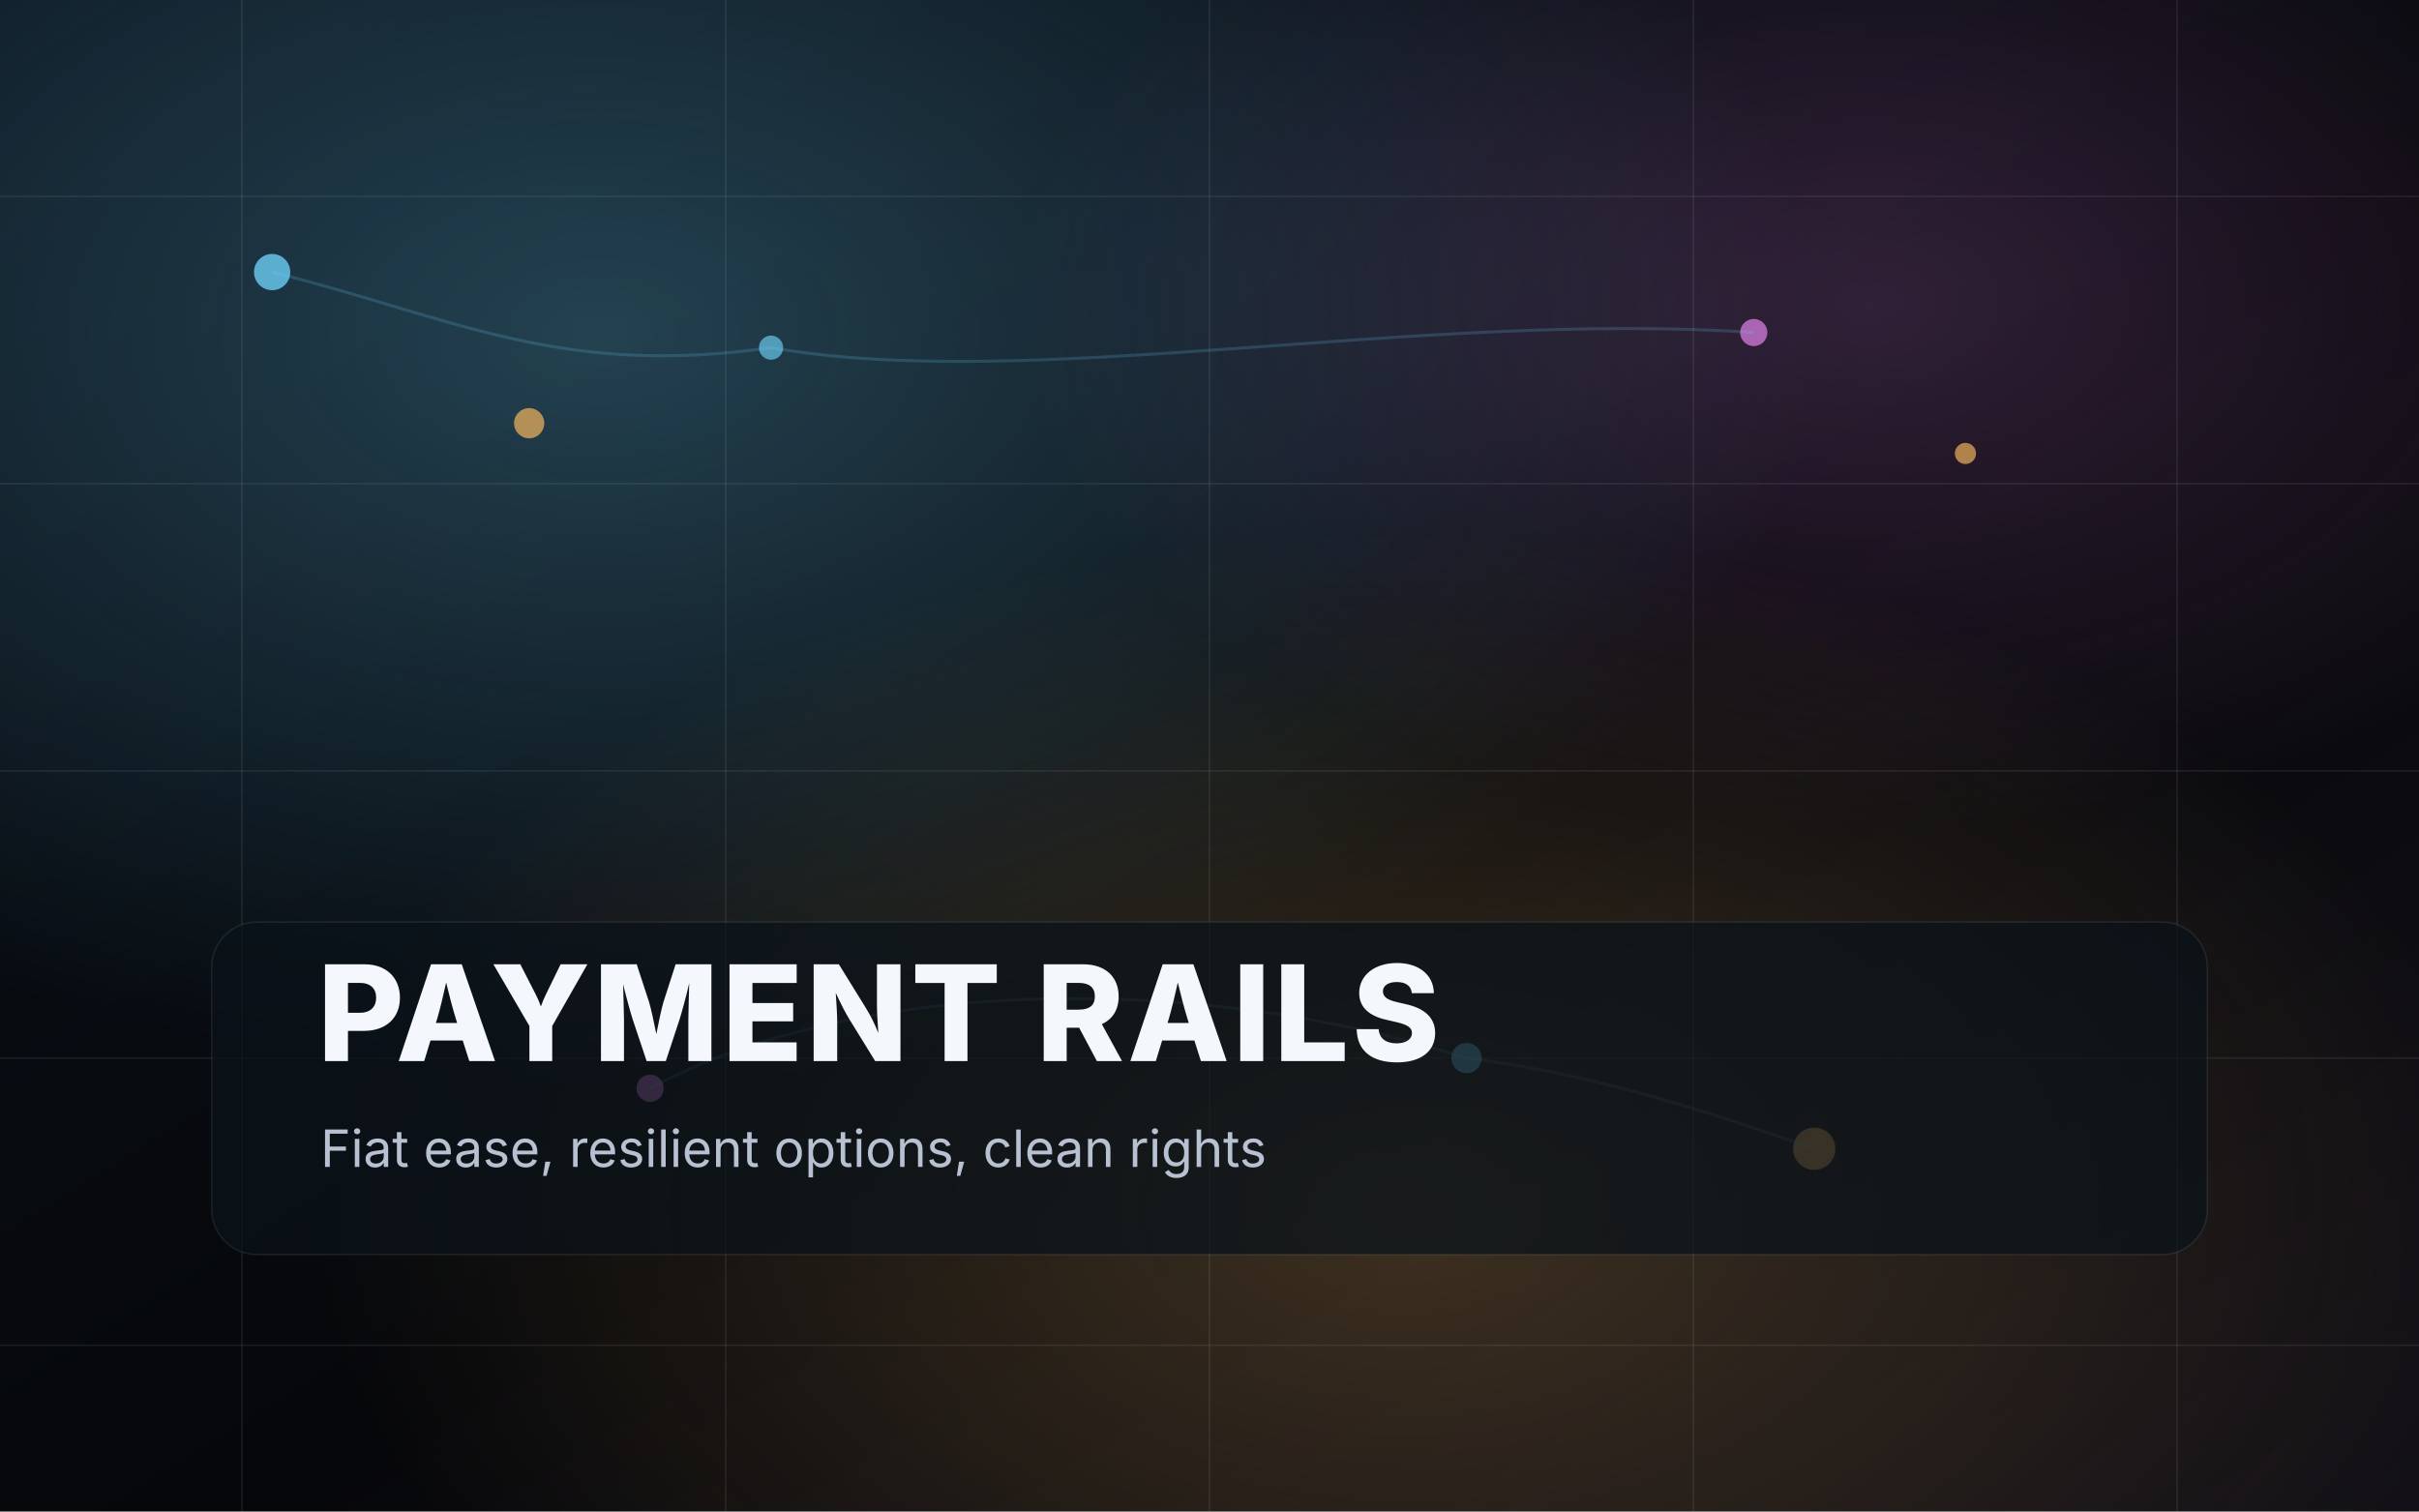
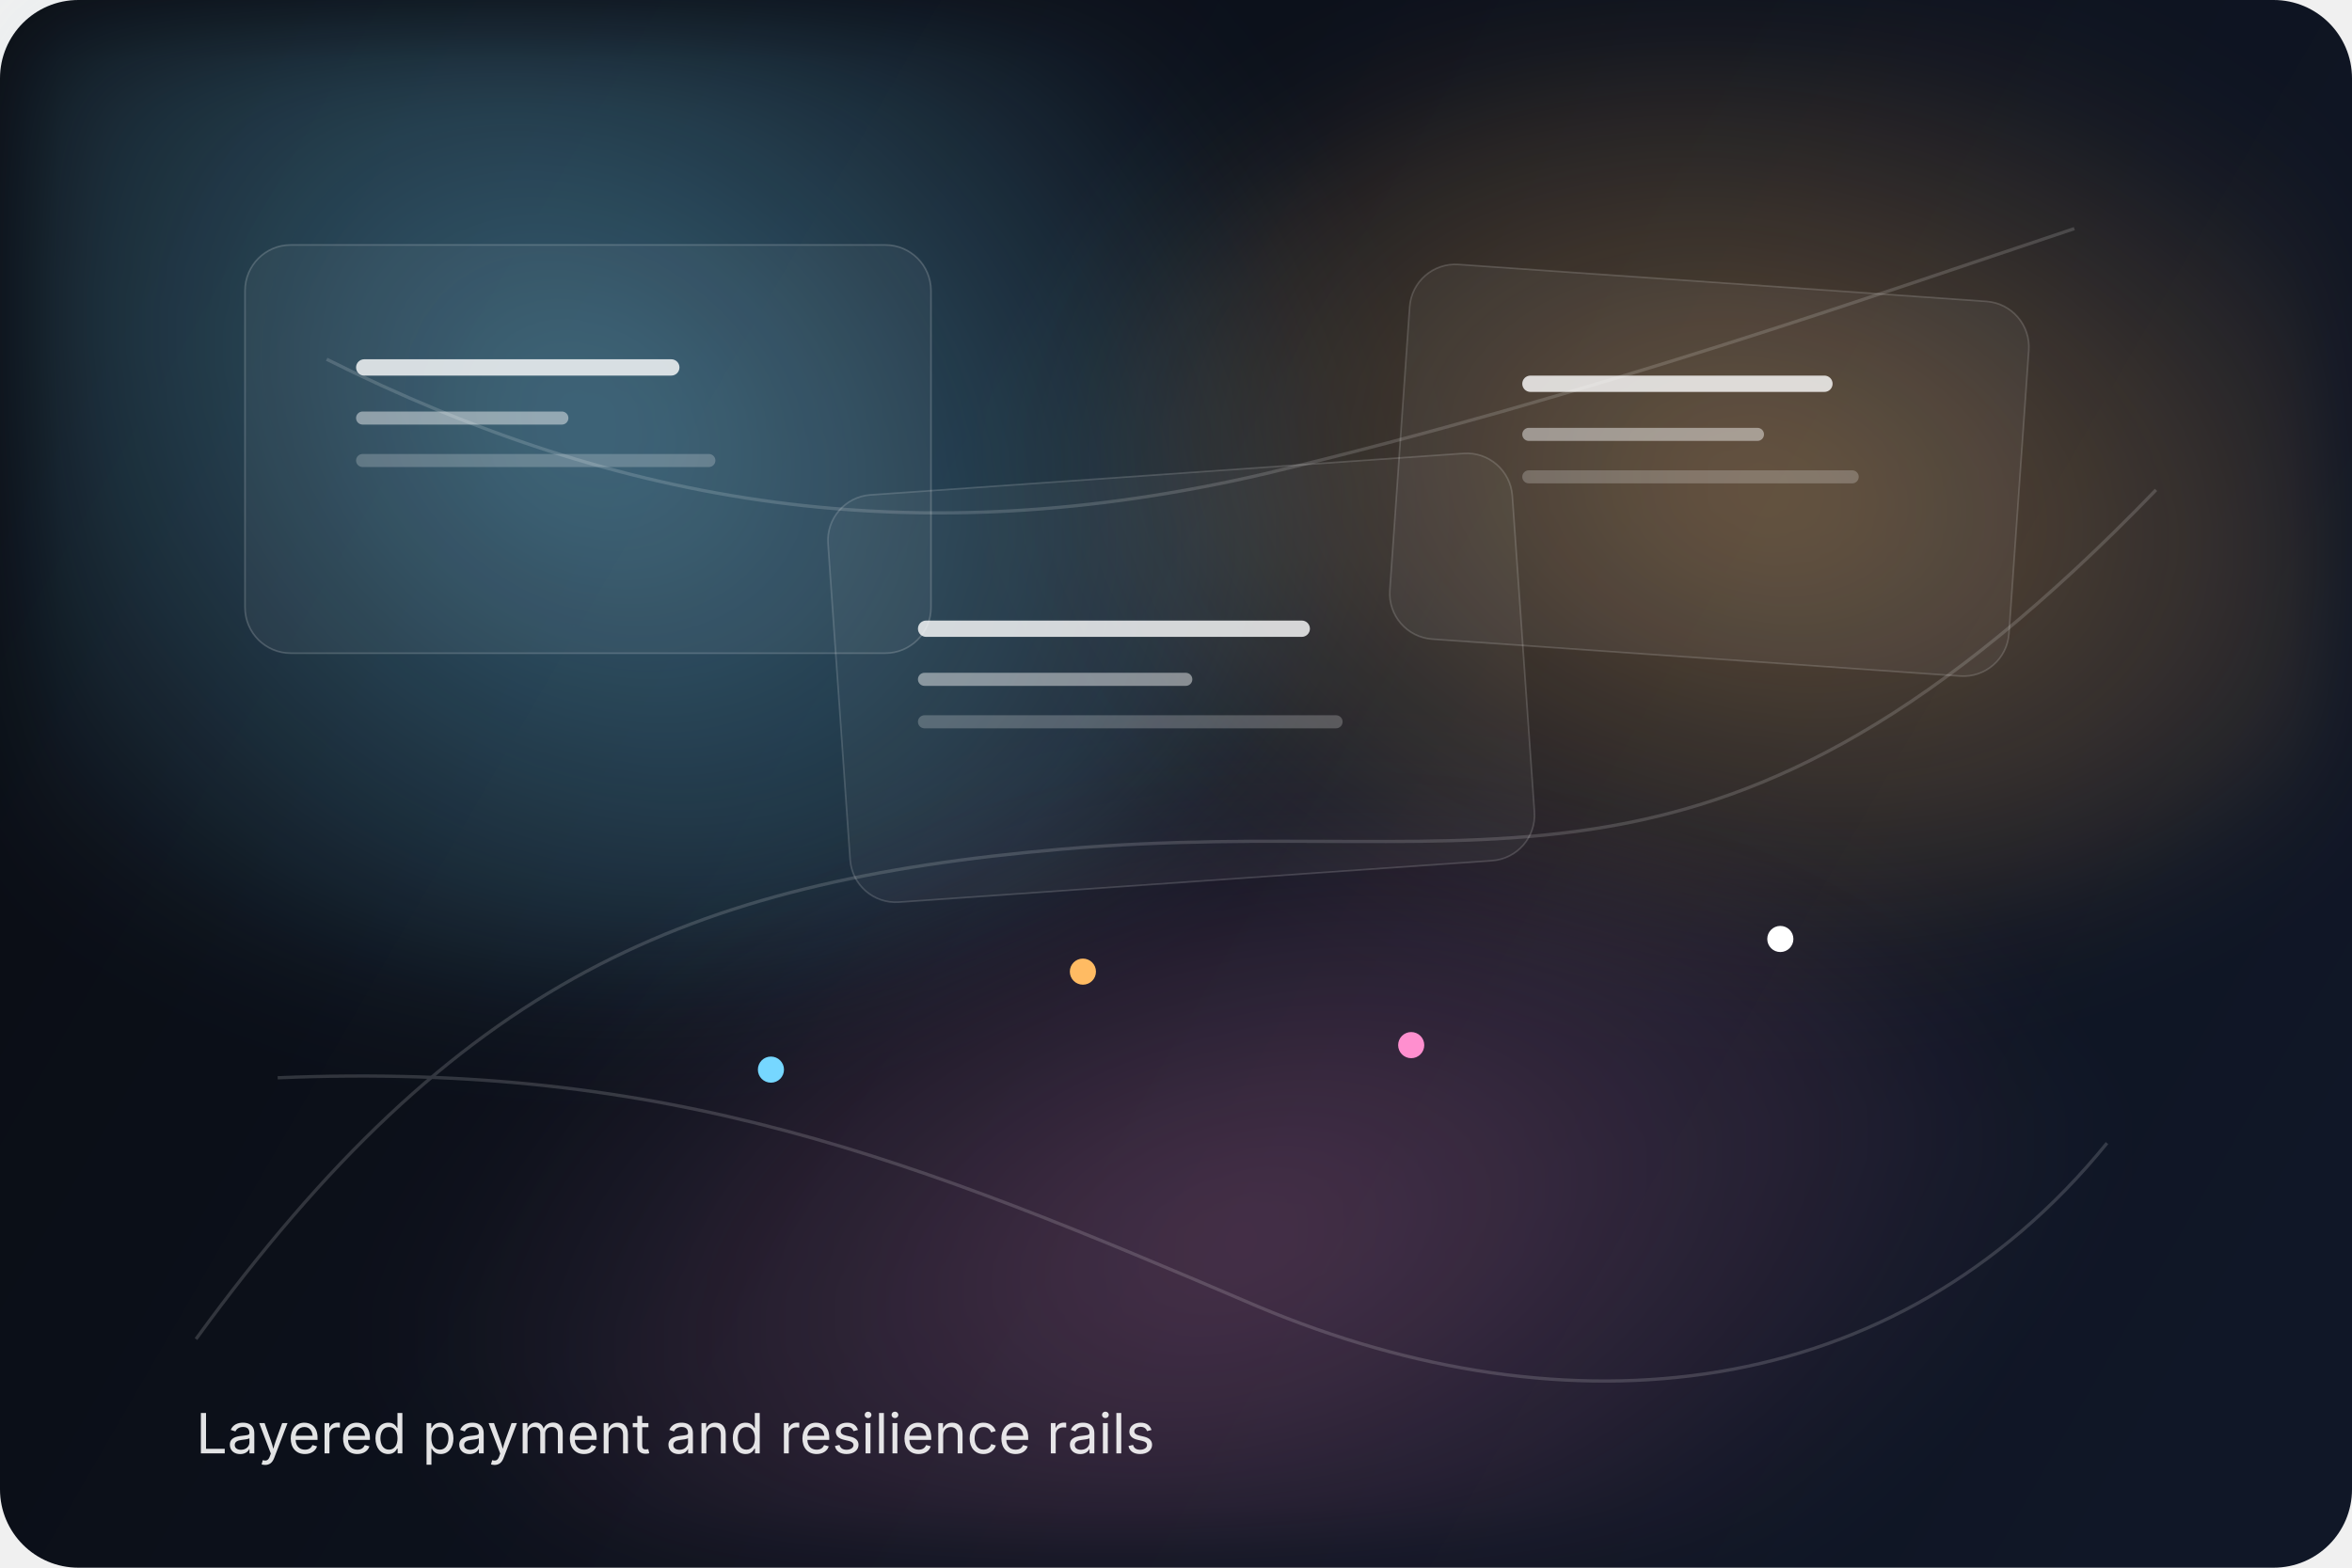
- <svg xmlns="http://www.w3.org/2000/svg" width="1600" height="1000" viewBox="0 0 1600 1000" role="img" aria-labelledby="t d">
+ <svg xmlns="http://www.w3.org/2000/svg" viewBox="0 0 1440 960" fill="none">
  <defs>
-     <linearGradient id="bg" x1="0" y1="0" x2="1" y2="1">
-       <stop offset="0%" stop-color="#09111A" />
-       <stop offset="55%" stop-color="#06070A" />
-       <stop offset="100%" stop-color="#131117" />
+     <linearGradient id="bg" x1="80" y1="120" x2="1360" y2="860" gradientUnits="userSpaceOnUse">
+       <stop stop-color="#0A0D14" />
+       <stop offset="1" stop-color="#101727" />
    </linearGradient>
-     <radialGradient id="glow1" cx="25%" cy="22%" r="50%">
-       <stop offset="0%" stop-color="#71D7FF" stop-opacity="0.26" />
-       <stop offset="100%" stop-color="#71D7FF" stop-opacity="0" />
+     <radialGradient id="glow1" cx="0" cy="0" r="1" gradientUnits="userSpaceOnUse" gradientTransform="translate(360 260) rotate(38) scale(540 420)">
+       <stop stop-color="#76D7FF" stop-opacity="0.42" />
+       <stop offset="1" stop-color="#76D7FF" stop-opacity="0" />
    </radialGradient>
-     <radialGradient id="glow2" cx="77%" cy="20%" r="35%">
-       <stop offset="0%" stop-color="#F58EFF" stop-opacity="0.18" />
-       <stop offset="100%" stop-color="#F58EFF" stop-opacity="0" />
+     <radialGradient id="glow2" cx="0" cy="0" r="1" gradientUnits="userSpaceOnUse" gradientTransform="translate(1080 300) rotate(12) scale(480 320)">
+       <stop stop-color="#FFBB63" stop-opacity="0.36" />
+       <stop offset="1" stop-color="#FFBB63" stop-opacity="0" />
    </radialGradient>
-     <radialGradient id="glow3" cx="58%" cy="80%" r="45%">
-       <stop offset="0%" stop-color="#F3B55F" stop-opacity="0.22" />
-       <stop offset="100%" stop-color="#F3B55F" stop-opacity="0" />
+     <radialGradient id="glow3" cx="0" cy="0" r="1" gradientUnits="userSpaceOnUse" gradientTransform="translate(760 760) rotate(-15) scale(540 300)">
+       <stop stop-color="#FF8FCF" stop-opacity="0.25" />
+       <stop offset="1" stop-color="#FF8FCF" stop-opacity="0" />
    </radialGradient>
+     <filter id="blur" x="-100" y="-100" width="1640" height="1160" filterUnits="userSpaceOnUse" color-interpolation-filters="sRGB">
+       <feGaussianBlur stdDeviation="40" />
+     </filter>
  </defs>
-   <rect width="1600" height="1000" fill="url(#bg)" />
-   <rect width="1600" height="1000" fill="url(#glow1)" />
-   <rect width="1600" height="1000" fill="url(#glow2)" />
-   <rect width="1600" height="1000" fill="url(#glow3)" />
-   <g stroke="#FFFFFF" stroke-opacity="0.08">
-     <path d="M0 130H1600" />
-     <path d="M0 320H1600" />
-     <path d="M0 510H1600" />
-     <path d="M0 700H1600" />
-     <path d="M0 890H1600" />
-     <path d="M160 0V1000" />
-     <path d="M480 0V1000" />
-     <path d="M800 0V1000" />
-     <path d="M1120 0V1000" />
-     <path d="M1440 0V1000" />
+   <rect width="1440" height="960" rx="48" fill="url(#bg)" />
+   <ellipse cx="360" cy="260" rx="480" ry="340" fill="url(#glow1)" filter="url(#blur)" />
+   <ellipse cx="1080" cy="300" rx="420" ry="280" fill="url(#glow2)" filter="url(#blur)" />
+   <ellipse cx="760" cy="760" rx="520" ry="260" fill="url(#glow3)" filter="url(#blur)" />
+   <g opacity="0.16" stroke="white">
+     <path d="M120 820C280 600 420 540 650 520C915 497 1050 580 1320 300" stroke-width="2" />
+     <path d="M200 220C380 310 560 340 775 290C975 242 1150 180 1270 140" stroke-width="2" />
+     <path d="M170 660C410 650 560 710 770 800C960 880 1160 860 1290 700" stroke-width="2" />
  </g>
  <g>
-     <circle cx="180" cy="180" r="12" fill="#71D7FF" fill-opacity="0.75" />
-     <circle cx="350" cy="280" r="10" fill="#F3B55F" fill-opacity="0.7" />
-     <circle cx="510" cy="230" r="8" fill="#71D7FF" fill-opacity="0.62" />
-     <circle cx="1160" cy="220" r="9" fill="#F58EFF" fill-opacity="0.62" />
-     <circle cx="1300" cy="300" r="7" fill="#F3B55F" fill-opacity="0.68" />
-     <circle cx="970" cy="700" r="10" fill="#71D7FF" fill-opacity="0.64" />
-     <circle cx="1200" cy="760" r="14" fill="#F3B55F" fill-opacity="0.64" />
-     <circle cx="430" cy="720" r="9" fill="#F58EFF" fill-opacity="0.62" />
+     <rect x="150" y="150" width="420" height="250" rx="28" fill="rgba(255,255,255,0.05)" stroke="rgba(255,255,255,0.18)" />
+     <rect x="505" y="305" width="420" height="250" rx="28" fill="rgba(255,255,255,0.04)" stroke="rgba(255,255,255,0.16)" transform="rotate(-4 505 305)" />
+     <rect x="865" y="160" width="380" height="230" rx="28" fill="rgba(255,255,255,0.05)" stroke="rgba(255,255,255,0.16)" transform="rotate(4 865 160)" />
  </g>
-   <g stroke="#71D7FF" stroke-opacity="0.18" stroke-width="2" fill="none">
-     <path d="M180 180C300 210 370 250 510 230" />
-     <path d="M510 230C680 260 940 205 1160 220" />
-     <path d="M430 720C560 650 780 640 970 700" />
-     <path d="M970 700C1050 710 1120 732 1200 760" />
+   <g opacity="0.8">
+     <rect x="218" y="220" width="198" height="10" rx="5" fill="white" />
+     <rect x="218" y="252" width="130" height="8" rx="4" fill="rgba(255,255,255,0.56)" />
+     <rect x="218" y="278" width="220" height="8" rx="4" fill="rgba(255,255,255,0.28)" />
+     <rect x="562" y="380" width="240" height="10" rx="5" fill="white" />
+     <rect x="562" y="412" width="168" height="8" rx="4" fill="rgba(255,255,255,0.56)" />
+     <rect x="562" y="438" width="260" height="8" rx="4" fill="rgba(255,255,255,0.28)" />
+     <rect x="932" y="230" width="190" height="10" rx="5" fill="white" />
+     <rect x="932" y="262" width="148" height="8" rx="4" fill="rgba(255,255,255,0.56)" />
+     <rect x="932" y="288" width="206" height="8" rx="4" fill="rgba(255,255,255,0.28)" />
  </g>
  <g>
-     <rect x="140" y="610" width="1320" height="220" rx="30" fill="#0B121A" fill-opacity="0.72" stroke="#FFFFFF" stroke-opacity="0.08" />
-     <text x="210" y="702" fill="#F4F7FB" font-family="Inter,Arial,sans-serif" font-size="88" font-weight="800" letter-spacing="2">PAYMENT RAILS</text>
-     <text x="212" y="772" fill="#B8C1D1" font-family="Inter,Arial,sans-serif" font-size="34">Fiat ease, resilient options, clean rights</text>
+     <circle cx="472" cy="655" r="8" fill="#76D7FF" />
+     <circle cx="663" cy="595" r="8" fill="#FFBB63" />
+     <circle cx="864" cy="640" r="8" fill="#FF8FCF" />
+     <circle cx="1090" cy="575" r="8" fill="white" />
  </g>
+   <text x="120" y="890" font-family="Inter, Arial, sans-serif" font-size="34" fill="white" opacity="0.88">Layered payment and resilience rails</text>
</svg>
